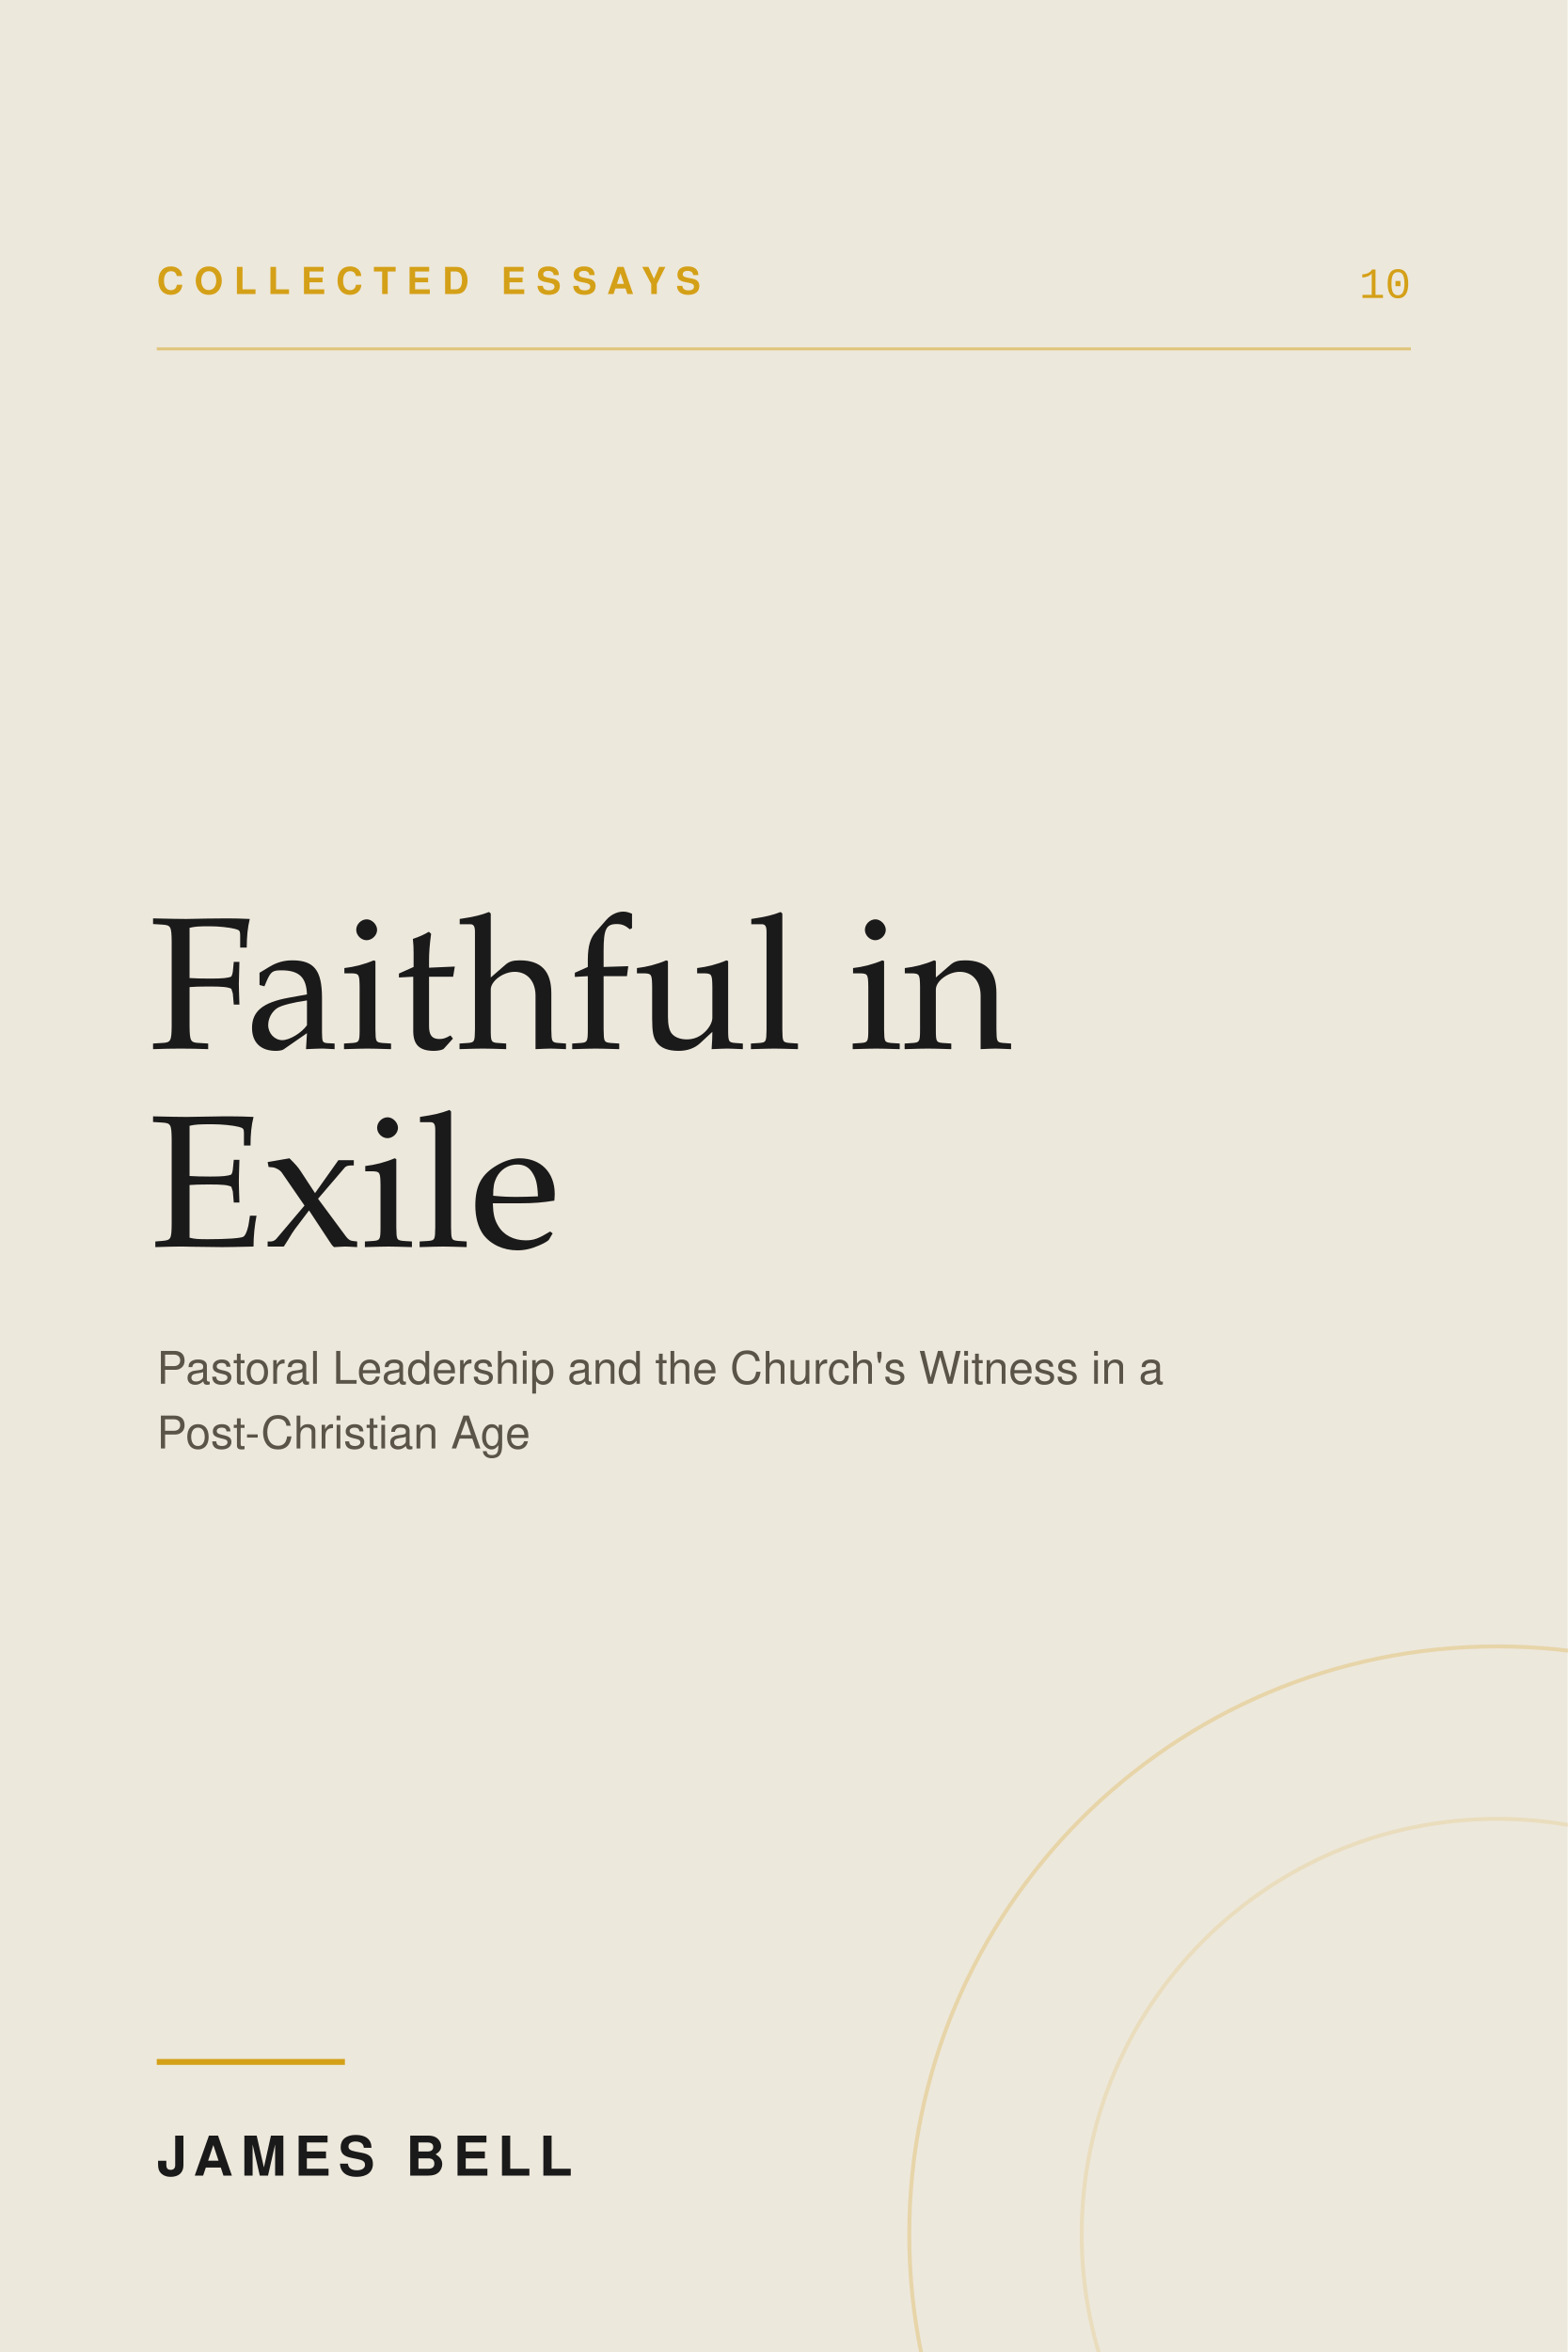
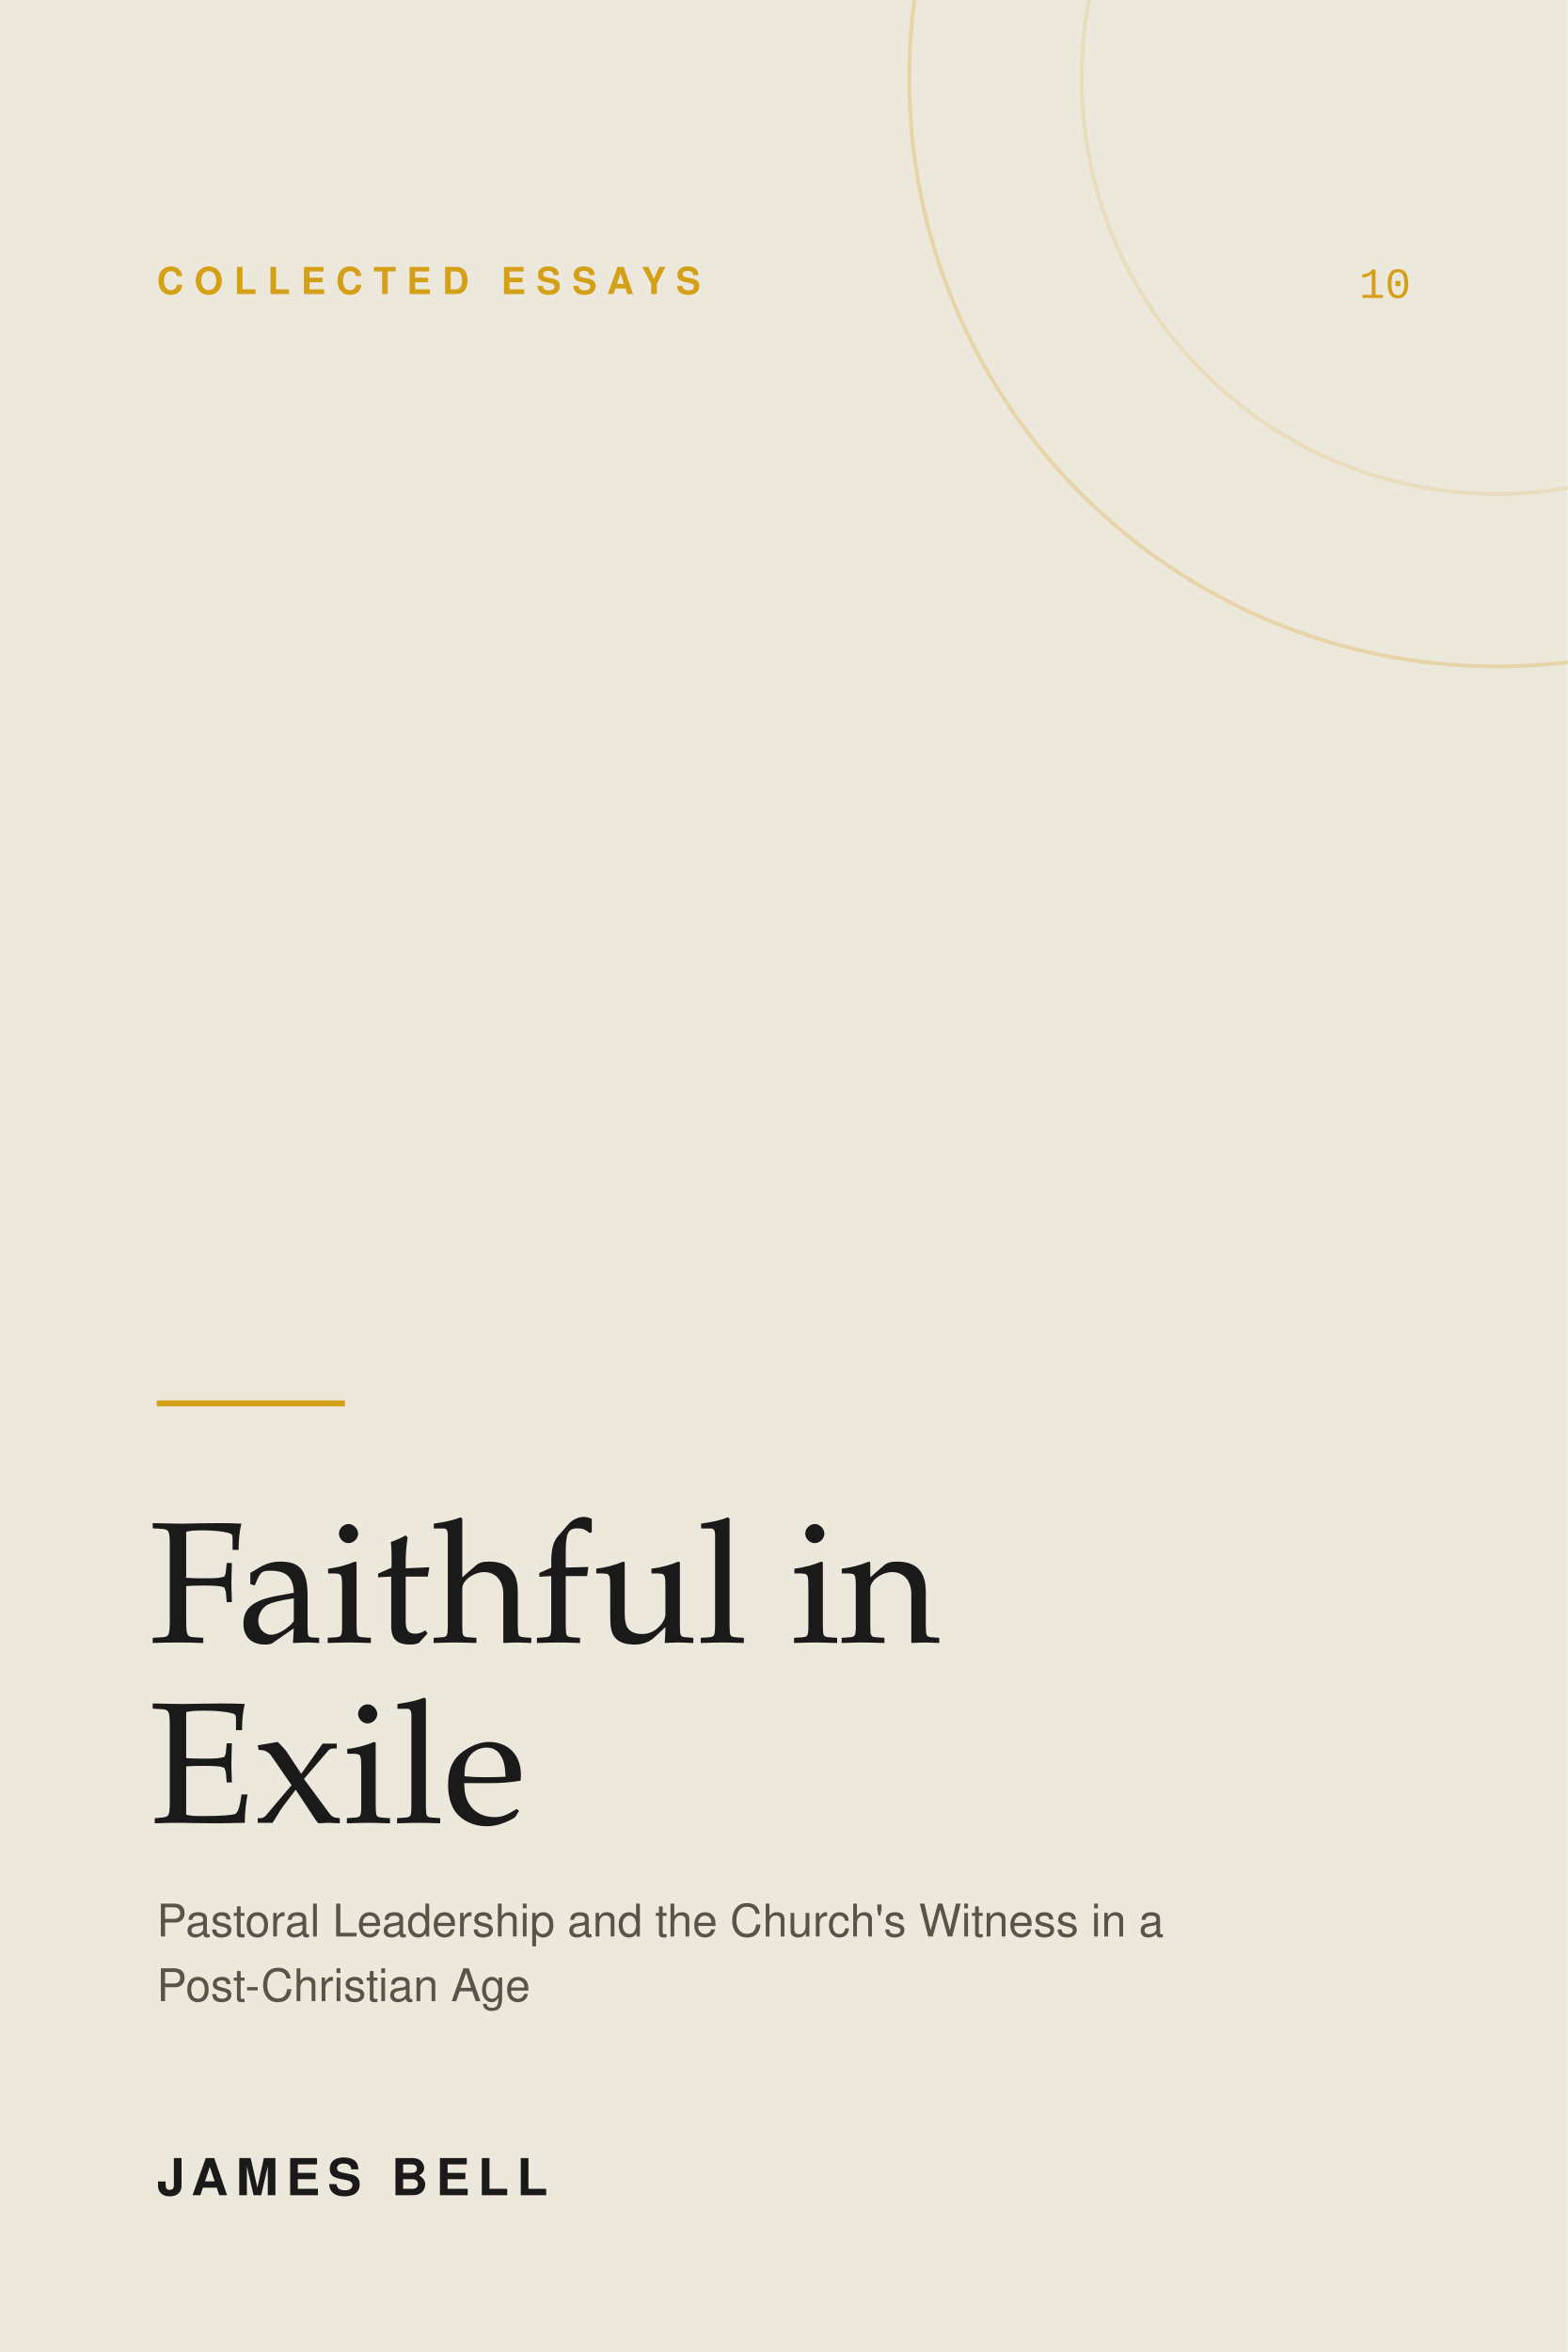
<svg xmlns="http://www.w3.org/2000/svg" width="800" height="1200" viewBox="0 0 800 1200" role="img" aria-label="Faithful in Exile by James Bell">
  <rect width="800" height="1200" fill="#EDE8DC" />
-   <circle cx="764" cy="1140" r="300" fill="none" stroke="#D4A017" stroke-width="2" opacity="0.26" />
-   <circle cx="764" cy="1140" r="212" fill="none" stroke="#D4A017" stroke-width="2" opacity="0.16" />
+   <circle cx="764" cy="40" r="300" fill="none" stroke="#D4A017" stroke-width="2" opacity="0.26" />
+   <circle cx="764" cy="40" r="212" fill="none" stroke="#D4A017" stroke-width="2" opacity="0.16" />
  <text x="80" y="150" font-family="Helvetica, Arial, sans-serif" font-size="19" letter-spacing="5.5" font-weight="700" fill="#D4A017">COLLECTED ESSAYS</text>
  <text x="720" y="152" text-anchor="end" font-family="'JetBrains Mono', 'Courier New', monospace" font-size="22" fill="#D4A017">10</text>
-   <line x1="80" y1="178" x2="720" y2="178" stroke="#D4A017" stroke-width="1.5" opacity="0.5" />
-   <text x="76" y="535" font-family="Palatino, 'Palatino Linotype', Georgia, serif" font-size="96" font-weight="400" fill="#1A1A1A">Faithful in</text>
-   <text x="76" y="636" font-family="Palatino, 'Palatino Linotype', Georgia, serif" font-size="96" font-weight="400" fill="#1A1A1A">Exile</text>
-   <text x="80" y="706" font-family="Helvetica, Arial, sans-serif" font-size="23" fill="#5A5448">Pastoral Leadership and the Church's Witness in a</text>
-   <text x="80" y="739" font-family="Helvetica, Arial, sans-serif" font-size="23" fill="#5A5448">Post-Christian Age</text>
-   <line x1="80" y1="1052" x2="176" y2="1052" stroke="#D4A017" stroke-width="3" />
-   <text x="80" y="1110" font-family="Helvetica, Arial, sans-serif" font-size="28" letter-spacing="4" font-weight="700" fill="#1A1A1A">JAMES BELL</text>
+   <line x1="80" y1="716" x2="176" y2="716" stroke="#D4A017" stroke-width="3" />
+   <text x="76" y="838" font-family="Palatino, 'Palatino Linotype', Georgia, serif" font-size="88" fill="#1A1A1A">Faithful in</text>
+   <text x="76" y="930" font-family="Palatino, 'Palatino Linotype', Georgia, serif" font-size="88" fill="#1A1A1A">Exile</text>
+   <text x="80" y="988" font-family="Helvetica, Arial, sans-serif" font-size="23" fill="#5A5448">Pastoral Leadership and the Church's Witness in a</text>
+   <text x="80" y="1021" font-family="Helvetica, Arial, sans-serif" font-size="23" fill="#5A5448">Post-Christian Age</text>
+   <text x="80" y="1120" font-family="Helvetica, Arial, sans-serif" font-size="26" letter-spacing="4" font-weight="700" fill="#1A1A1A">JAMES BELL</text>
</svg>
